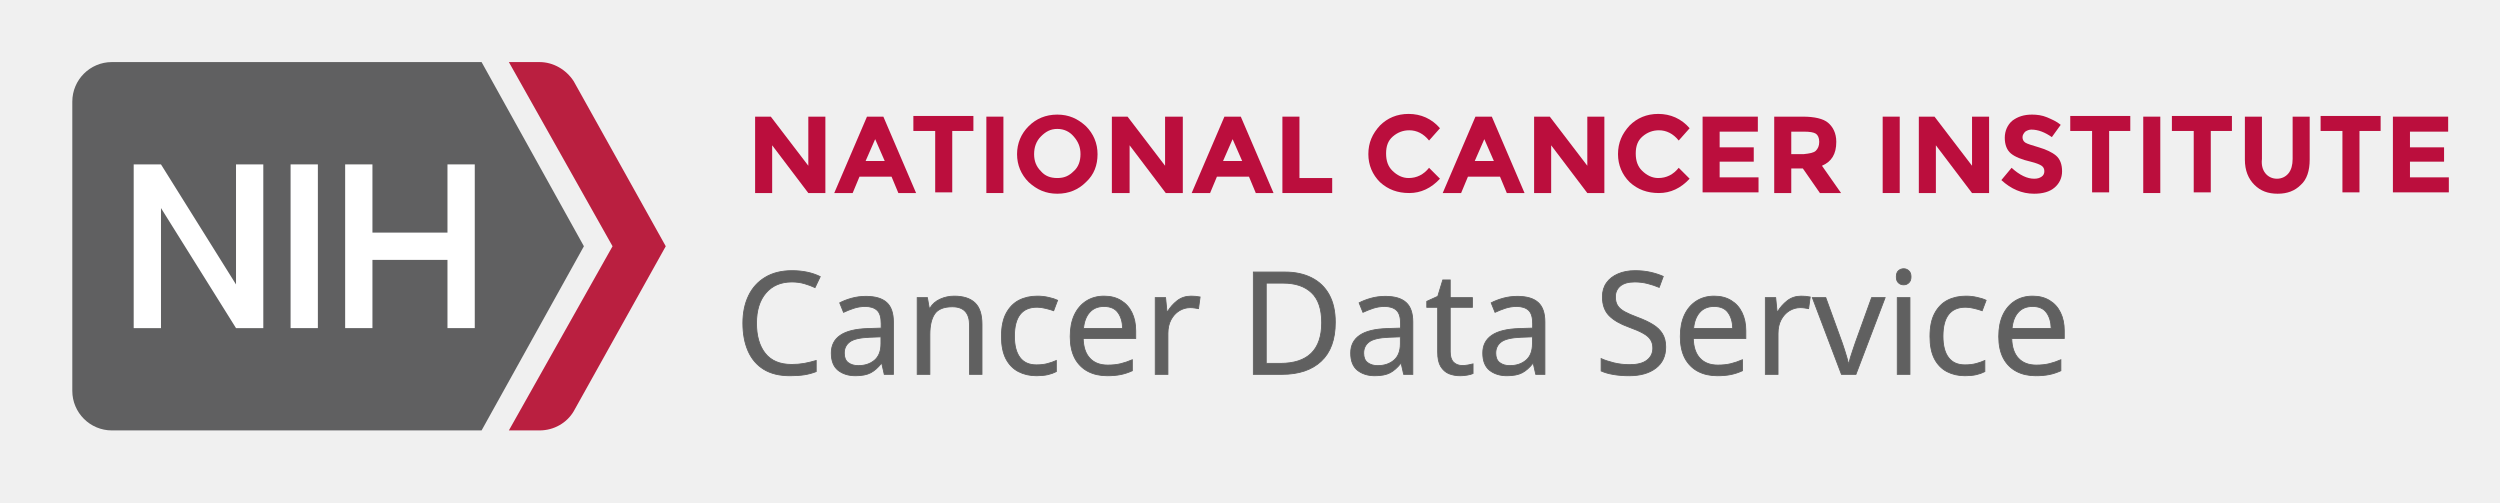
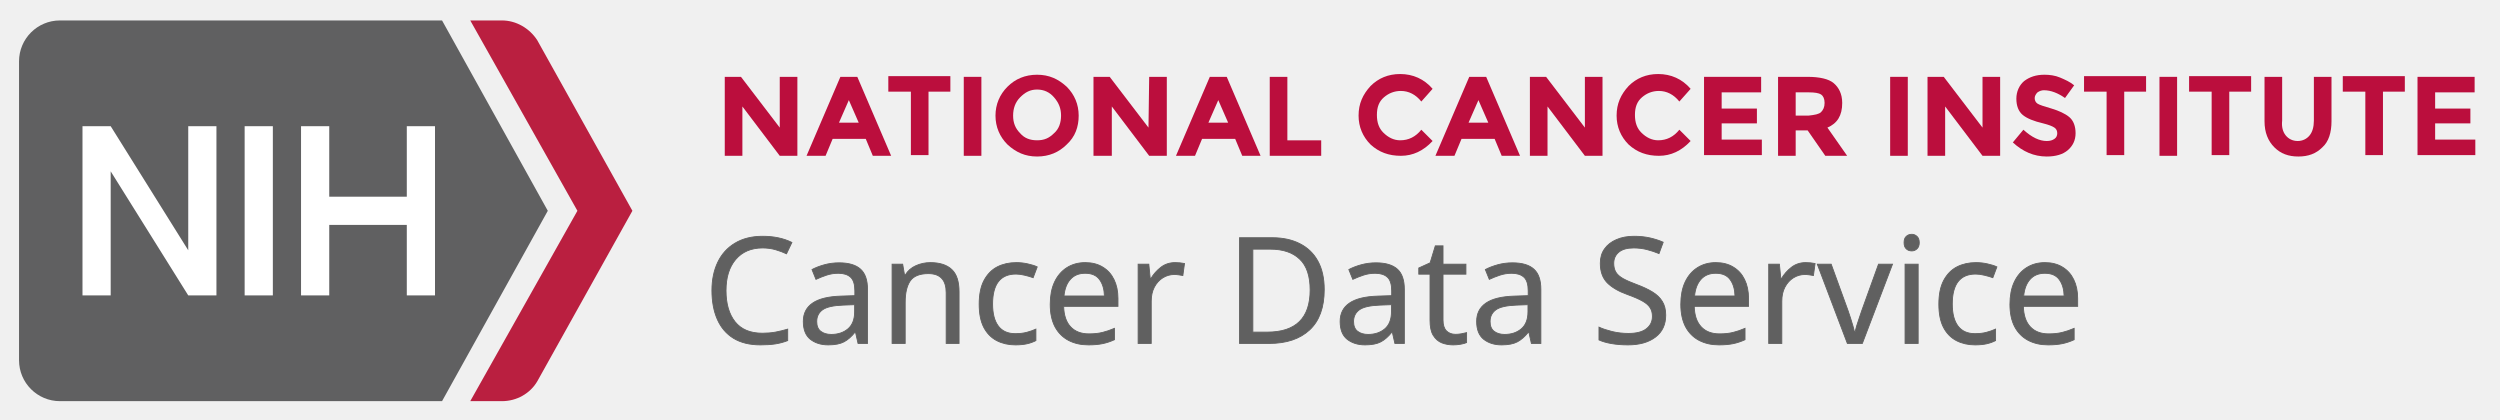
- <svg xmlns="http://www.w3.org/2000/svg" version="1.1" x="0px" y="0px" viewBox="0 0 366.5 73.6" style="enable-background:new 0 0 366.5 73.6;" xml:space="preserve">
+ <svg xmlns="http://www.w3.org/2000/svg" version="1.1" id="Layer_1" x="0px" y="0px" viewBox="0 0 354.6 59.5" style="enable-background:new 0 0 354.6 59.5;" xml:space="preserve">
  <style type="text/css">
	.st0{fill:#606061;}
	.st1{fill:#BA1F40;}
	.st2{fill:#FFFFFF;}
	.st3{fill:#BB0E3D;}
	.st4{fill:none;}
- 	.st5{fill:#606060;stroke:#606060;stroke-width:0.125;stroke-miterlimit:10;}
+ 	.st5{fill:#606060;}
	.st6{font-family:'Montserrat-Bold';}
	.st7{font-size:21px;}
+ 	.st8{fill:none;stroke:#606060;stroke-width:0.125;stroke-miterlimit:10;}
</style>
-   <g id="Layer_1">
+   <g id="Layer_1_00000050662022794233017630000007584231603143939202_">
    <g>
      <g>
-         <path class="st0" d="M85.6,36.1l-15-27H16.4c-3.2,0-5.8,2.6-5.8,5.8v42.4c0,3.2,2.6,5.8,5.8,5.8h54.2L85.6,36.1z" />
-         <path class="st1" d="M84.1,11.9c-1.1-1.7-3-2.8-5-2.8h-4.5l15.2,27l-15.2,27h4.5c2.1,0,4-1.1,5-2.8l13.5-24.2L84.1,11.9z" />
+         <path class="st0" d="M77.7,29.9l-15-27H8.5c-3.2,0-5.8,2.6-5.8,5.8v42.4c0,3.2,2.6,5.8,5.8,5.8h54.2L77.7,29.9z" />
+         <path class="st1" d="M76.2,5.7c-1.1-1.7-3-2.8-5-2.8h-4.5l15.2,27l-15.2,27h4.5c2.1,0,4-1.1,5-2.8l13.5-24.2L76.2,5.7z" />
      </g>
      <g>
-         <rect x="42.6" y="24.1" class="st2" width="4" height="24" />
-         <polygon class="st2" points="34.6,24.1 34.6,41.7 23.6,24.1 19.6,24.1 19.6,48.1 23.6,48.1 23.6,30.5 34.6,48.1 38.6,48.1      38.6,24.1    " />
-         <polygon class="st2" points="65.6,24.1 65.6,34.1 54.6,34.1 54.6,24.1 50.6,24.1 50.6,48.1 54.6,48.1 54.6,38.1 65.6,38.1      65.6,48.1 69.6,48.1 69.6,24.1    " />
+         <rect x="34.7" y="17.9" class="st2" width="4" height="24" />
+         <polygon class="st2" points="26.7,17.9 26.7,35.5 15.7,17.9 11.7,17.9 11.7,41.9 15.7,41.9 15.7,24.3 26.7,41.9 30.7,41.9      30.7,17.9    " />
+         <polygon class="st2" points="57.7,17.9 57.7,27.9 46.7,27.9 46.7,17.9 42.7,17.9 42.7,41.9 46.7,41.9 46.7,31.9 57.7,31.9      57.7,41.9 61.7,41.9 61.7,17.9    " />
      </g>
    </g>
    <g>
      <g>
-         <path class="st3" d="M118.5,17.1h2.5v11.2h-2.5l-5.3-7v7h-2.5V17.1h2.3l5.5,7.2V17.1z" />
-         <path class="st3" d="M131.7,28.3l-1-2.4H126l-1,2.4h-2.7l4.8-11.2h2.4l4.8,11.2H131.7z M128.3,20.4l-1.4,3.2h2.8L128.3,20.4z" />
-         <path class="st3" d="M139.6,19.2v9h-2.5v-9h-3.2v-2.2h8.8v2.2H139.6z" />
-         <path class="st3" d="M144.6,17.1h2.5v11.2h-2.5V17.1z" />
-         <path class="st3" d="M159.2,26.7c-1.1,1.1-2.5,1.7-4.2,1.7s-3-0.6-4.2-1.7c-1.1-1.1-1.7-2.5-1.7-4.1c0-1.6,0.6-3,1.7-4.1     c1.1-1.1,2.5-1.7,4.2-1.7s3,0.6,4.2,1.7c1.1,1.1,1.7,2.5,1.7,4.1C160.9,24.2,160.4,25.6,159.2,26.7z M158.4,22.6     c0-1-0.3-1.8-1-2.6c-0.6-0.7-1.4-1.1-2.4-1.1s-1.7,0.4-2.4,1.1s-1,1.6-1,2.6c0,1,0.3,1.8,1,2.5c0.6,0.7,1.4,1,2.4,1     s1.7-0.3,2.4-1C158.1,24.5,158.4,23.6,158.4,22.6z" />
-         <path class="st3" d="M170.9,17.1h2.5v11.2h-2.5l-5.3-7v7H163V17.1h2.3l5.5,7.2V17.1z" />
-         <path class="st3" d="M184.1,28.3l-1-2.4h-4.7l-1,2.4h-2.7l4.8-11.2h2.4l4.8,11.2H184.1z M180.7,20.4l-1.4,3.2h2.8L180.7,20.4z" />
-         <path class="st3" d="M188,28.3V17.1h2.5v9h4.8v2.2H188z" />
-         <path class="st3" d="M206.5,26.1c1.2,0,2.2-0.5,3-1.5l1.6,1.6c-1.3,1.4-2.8,2.1-4.5,2.1s-3.1-0.5-4.3-1.6     c-1.1-1.1-1.7-2.5-1.7-4.1c0-1.7,0.6-3,1.7-4.2c1.1-1.1,2.5-1.7,4.2-1.7c1.8,0,3.4,0.7,4.6,2.1l-1.6,1.8c-0.8-1-1.8-1.5-2.9-1.5     c-0.9,0-1.7,0.3-2.4,0.9c-0.7,0.6-1,1.4-1,2.5s0.3,1.9,0.9,2.5C204.8,25.7,205.6,26.1,206.5,26.1z" />
-         <path class="st3" d="M220.9,28.3l-1-2.4h-4.7l-1,2.4h-2.7l4.8-11.2h2.4l4.8,11.2H220.9z M217.6,20.4l-1.4,3.2h2.8L217.6,20.4z" />
-         <path class="st3" d="M232.7,17.1h2.5v11.2h-2.5l-5.3-7v7h-2.5V17.1h2.3l5.5,7.2V17.1z" />
-         <path class="st3" d="M243.1,26.1c1.2,0,2.2-0.5,3-1.5l1.6,1.6c-1.3,1.4-2.8,2.1-4.5,2.1s-3.1-0.5-4.3-1.6     c-1.1-1.1-1.7-2.5-1.7-4.1c0-1.7,0.6-3,1.7-4.2c1.1-1.1,2.5-1.7,4.2-1.7c1.8,0,3.4,0.7,4.6,2.1l-1.6,1.8c-0.8-1-1.8-1.5-2.9-1.5     c-0.9,0-1.7,0.3-2.4,0.9c-0.7,0.6-1,1.4-1,2.5s0.3,1.9,0.9,2.5C241.4,25.7,242.2,26.1,243.1,26.1z" />
-         <path class="st3" d="M257.7,17.1v2.2h-5.6v2.3h5v2.1h-5v2.3h5.7v2.2h-8.2V17.1H257.7z" />
-         <path class="st3" d="M269.2,20.8c0,1.8-0.7,2.9-2.1,3.5l2.8,4h-3.1l-2.5-3.6h-1.7v3.6h-2.5V17.1h4.2c1.7,0,3,0.3,3.7,0.9     S269.2,19.5,269.2,20.8z M266.2,22.1c0.3-0.3,0.5-0.7,0.5-1.3s-0.2-1-0.5-1.2s-0.9-0.3-1.7-0.3h-1.9v3.3h1.8     C265.3,22.5,265.9,22.4,266.2,22.1z" />
-         <path class="st3" d="M276,17.1h2.5v11.2H276V17.1z" />
-         <path class="st3" d="M289.1,17.1h2.5v11.2h-2.5l-5.3-7v7h-2.5V17.1h2.3l5.5,7.2V17.1z" />
-         <path class="st3" d="M296.9,19.3c-0.2,0.2-0.4,0.5-0.4,0.8s0.1,0.6,0.4,0.8c0.3,0.2,1,0.4,2,0.7s1.9,0.7,2.5,1.2     c0.6,0.5,0.9,1.3,0.9,2.3c0,1-0.4,1.8-1.1,2.4s-1.7,0.9-3,0.9c-1.8,0-3.4-0.7-4.8-2l1.5-1.8c1.2,1.1,2.3,1.6,3.3,1.6     c0.5,0,0.8-0.1,1.1-0.3c0.3-0.2,0.4-0.5,0.4-0.8s-0.1-0.6-0.4-0.8s-0.8-0.4-1.6-0.6c-1.3-0.3-2.3-0.7-2.9-1.2s-0.9-1.3-0.9-2.3     s0.4-1.9,1.1-2.5c0.8-0.6,1.7-0.9,2.9-0.9c0.7,0,1.5,0.1,2.2,0.4c0.7,0.3,1.4,0.6,2,1.1l-1.3,1.8c-1-0.7-2-1.1-3-1.1     C297.5,19,297.2,19.1,296.9,19.3z" />
-         <path class="st3" d="M309.2,19.2v9h-2.5v-9h-3.2v-2.2h8.8v2.2H309.2z" />
-         <path class="st3" d="M314.2,17.1h2.5v11.2h-2.5V17.1z" />
-         <path class="st3" d="M324.1,19.2v9h-2.5v-9h-3.2v-2.2h8.8v2.2H324.1z" />
-         <path class="st3" d="M332.1,25.4c0.4,0.5,1,0.8,1.7,0.8s1.3-0.3,1.7-0.8c0.4-0.5,0.6-1.2,0.6-2.1v-6.2h2.5v6.3     c0,1.6-0.4,2.9-1.3,3.7c-0.9,0.9-2,1.3-3.4,1.3c-1.4,0-2.5-0.4-3.4-1.3s-1.4-2.1-1.4-3.7v-6.3h2.5v6.2     C331.5,24.2,331.7,24.9,332.1,25.4z" />
-         <path class="st3" d="M345.9,19.2v9h-2.5v-9h-3.2v-2.2h8.8v2.2H345.9z" />
-         <path class="st3" d="M358.9,17.1v2.2h-5.6v2.3h5v2.1h-5v2.3h5.7v2.2h-8.2V17.1H358.9z" />
+         <path class="st3" d="M110.6,10.9h2.5v11.2h-2.5l-5.3-7v7h-2.5V10.9h2.3l5.5,7.2V10.9z" />
+         <path class="st3" d="M123.8,22.1l-1-2.4h-4.7l-1,2.4h-2.7l4.8-11.2h2.4l4.8,11.2H123.8z M120.4,14.2l-1.4,3.2h2.8L120.4,14.2z" />
+         <path class="st3" d="M131.7,13v9h-2.5v-9H126v-2.2h8.8V13H131.7z" />
+         <path class="st3" d="M136.7,10.9h2.5v11.2h-2.5V10.9z" />
+         <path class="st3" d="M151.3,20.5c-1.1,1.1-2.5,1.7-4.2,1.7s-3-0.6-4.2-1.7c-1.1-1.1-1.7-2.5-1.7-4.1s0.6-3,1.7-4.1     c1.1-1.1,2.5-1.7,4.2-1.7s3,0.6,4.2,1.7c1.1,1.1,1.7,2.5,1.7,4.1S152.5,19.4,151.3,20.5z M150.5,16.4c0-1-0.3-1.8-1-2.6     c-0.6-0.7-1.4-1.1-2.4-1.1s-1.7,0.4-2.4,1.1s-1,1.6-1,2.6s0.3,1.8,1,2.5c0.6,0.7,1.4,1,2.4,1s1.7-0.3,2.4-1     C150.2,18.3,150.5,17.4,150.5,16.4z" />
+         <path class="st3" d="M163,10.9h2.5v11.2H163l-5.3-7v7h-2.6V10.9h2.3l5.5,7.2L163,10.9L163,10.9z" />
+         <path class="st3" d="M176.2,22.1l-1-2.4h-4.7l-1,2.4h-2.7l4.8-11.2h2.4l4.8,11.2H176.2z M172.8,14.2l-1.4,3.2h2.8L172.8,14.2z" />
+         <path class="st3" d="M180.1,22.1V10.9h2.5v9h4.8v2.2C187.4,22.1,180.1,22.1,180.1,22.1z" />
+         <path class="st3" d="M198.6,19.9c1.2,0,2.2-0.5,3-1.5l1.6,1.6c-1.3,1.4-2.8,2.1-4.5,2.1s-3.1-0.5-4.3-1.6     c-1.1-1.1-1.7-2.5-1.7-4.1c0-1.7,0.6-3,1.7-4.2c1.1-1.1,2.5-1.7,4.2-1.7c1.8,0,3.4,0.7,4.6,2.1l-1.6,1.8c-0.8-1-1.8-1.5-2.9-1.5     c-0.9,0-1.7,0.3-2.4,0.9s-1,1.4-1,2.5s0.3,1.9,0.9,2.5C196.9,19.5,197.7,19.9,198.6,19.9z" />
+         <path class="st3" d="M213,22.1l-1-2.4h-4.7l-1,2.4h-2.7l4.8-11.2h2.4l4.8,11.2H213z M209.7,14.2l-1.4,3.2h2.8L209.7,14.2z" />
+         <path class="st3" d="M224.8,10.9h2.5v11.2h-2.5l-5.3-7v7H217V10.9h2.3l5.5,7.2V10.9z" />
+         <path class="st3" d="M235.2,19.9c1.2,0,2.2-0.5,3-1.5l1.6,1.6c-1.3,1.4-2.8,2.1-4.5,2.1s-3.1-0.5-4.3-1.6     c-1.1-1.1-1.7-2.5-1.7-4.1c0-1.7,0.6-3,1.7-4.2c1.1-1.1,2.5-1.7,4.2-1.7c1.8,0,3.4,0.7,4.6,2.1l-1.6,1.8c-0.8-1-1.8-1.5-2.9-1.5     c-0.9,0-1.7,0.3-2.4,0.9s-1,1.4-1,2.5s0.3,1.9,0.9,2.5C233.5,19.5,234.3,19.9,235.2,19.9z" />
+         <path class="st3" d="M249.8,10.9v2.2h-5.6v2.3h5v2.1h-5v2.3h5.7V22h-8.2V10.9H249.8z" />
+         <path class="st3" d="M261.3,14.6c0,1.8-0.7,2.9-2.1,3.5l2.8,4h-3.1l-2.5-3.6h-1.7v3.6h-2.5V10.9h4.2c1.7,0,3,0.3,3.7,0.9     S261.3,13.3,261.3,14.6z M258.3,15.9c0.3-0.3,0.5-0.7,0.5-1.3s-0.2-1-0.5-1.2s-0.9-0.3-1.7-0.3h-1.9v3.3h1.8     C257.4,16.3,258,16.2,258.3,15.9z" />
+         <path class="st3" d="M268.1,10.9h2.5v11.2h-2.5V10.9z" />
+         <path class="st3" d="M281.2,10.9h2.5v11.2h-2.5l-5.3-7v7h-2.5V10.9h2.3l5.5,7.2V10.9z" />
+         <path class="st3" d="M289,13.1c-0.2,0.2-0.4,0.5-0.4,0.8s0.1,0.6,0.4,0.8c0.3,0.2,1,0.4,2,0.7s1.9,0.7,2.5,1.2s0.9,1.3,0.9,2.3     s-0.4,1.8-1.1,2.4s-1.7,0.9-3,0.9c-1.8,0-3.4-0.7-4.8-2l1.5-1.8c1.2,1.1,2.3,1.6,3.3,1.6c0.5,0,0.8-0.1,1.1-0.3     c0.3-0.2,0.4-0.5,0.4-0.8s-0.1-0.6-0.4-0.8s-0.8-0.4-1.6-0.6c-1.3-0.3-2.3-0.7-2.9-1.2S286,15,286,14s0.4-1.9,1.1-2.5     c0.8-0.6,1.7-0.9,2.9-0.9c0.7,0,1.5,0.1,2.2,0.4s1.4,0.6,2,1.1l-1.3,1.8c-1-0.7-2-1.1-3-1.1C289.6,12.8,289.3,12.9,289,13.1z" />
+         <path class="st3" d="M301.3,13v9h-2.5v-9h-3.2v-2.2h8.8V13H301.3z" />
+         <path class="st3" d="M306.3,10.9h2.5v11.2h-2.5V10.9z" />
+         <path class="st3" d="M316.2,13v9h-2.5v-9h-3.2v-2.2h8.8V13H316.2z" />
+         <path class="st3" d="M324.2,19.2c0.4,0.5,1,0.8,1.7,0.8s1.3-0.3,1.7-0.8c0.4-0.5,0.6-1.2,0.6-2.1v-6.2h2.5v6.3     c0,1.6-0.4,2.9-1.3,3.7c-0.9,0.9-2,1.3-3.4,1.3s-2.5-0.4-3.4-1.3s-1.4-2.1-1.4-3.7v-6.3h2.5v6.2C323.6,18,323.8,18.7,324.2,19.2z     " />
+         <path class="st3" d="M338,13v9h-2.5v-9h-3.2v-2.2h8.8V13H338z" />
+         <path class="st3" d="M351,10.9v2.2h-5.6v2.3h5v2.1h-5v2.3h5.7V22h-8.2V10.9H351z" />
      </g>
    </g>
-     <rect x="107.6" y="39.3" class="st4" width="634" height="31.3" />
-     <text transform="matrix(1 0 0 1 107.6237 54.8812)" class="st5 st6 st7">Cancer Data Service</text>
+     <rect x="99.7" y="33.1" class="st4" width="634" height="31.3" />
+     <text transform="matrix(1 0 0 1 99.6971 48.7161)" class="st5 st6 st7">Cancer Data Service</text>
+     <text transform="matrix(1 0 0 1 99.6971 48.7161)" class="st8 st6 st7">Cancer Data Service</text>
  </g>
-   <g id="Layer_2">
+   <g id="Layer_2_00000130613389419401165930000003779746081256977036_">
</g>
</svg>
